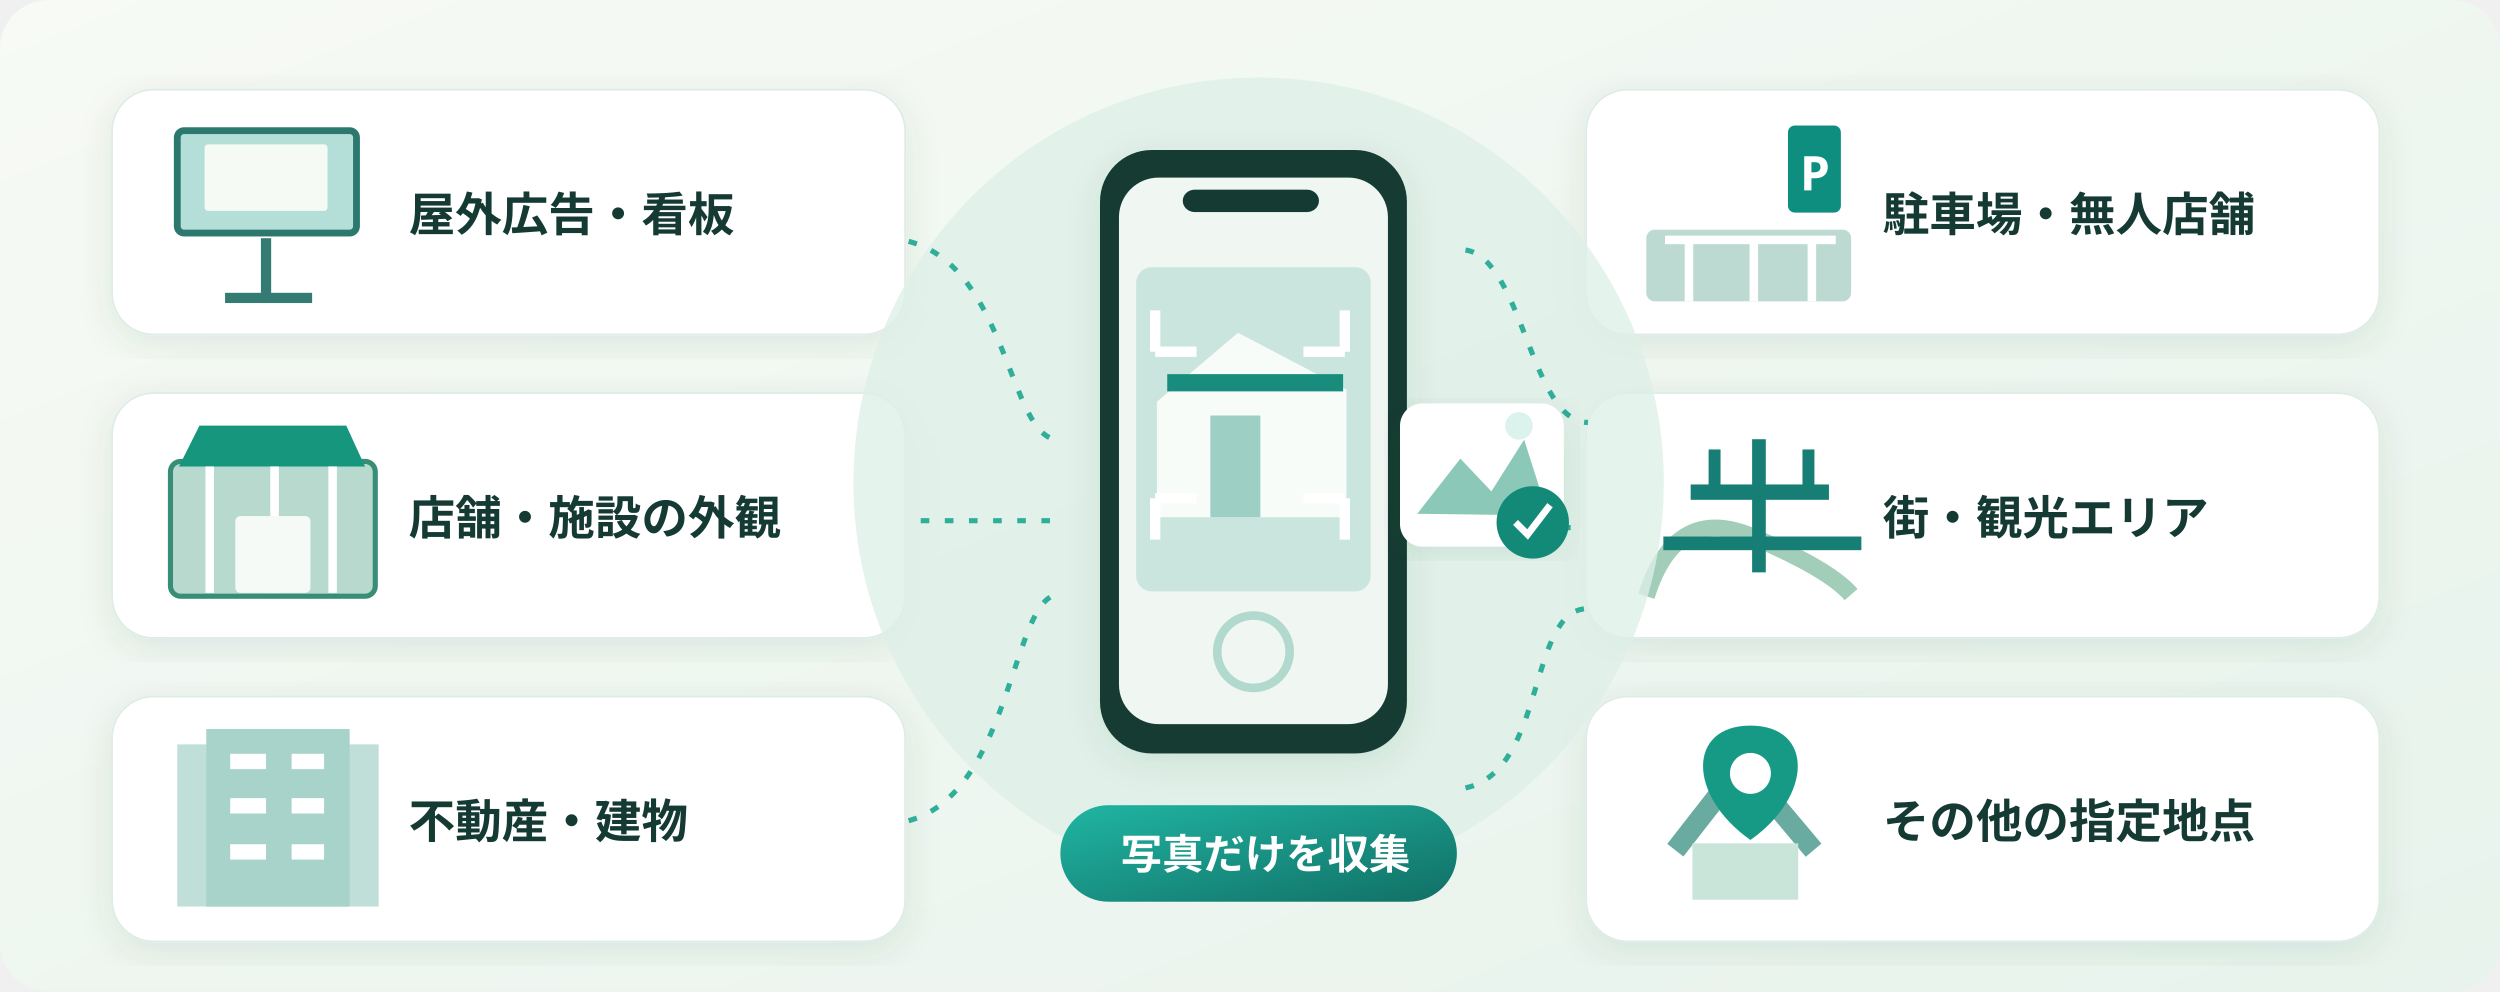
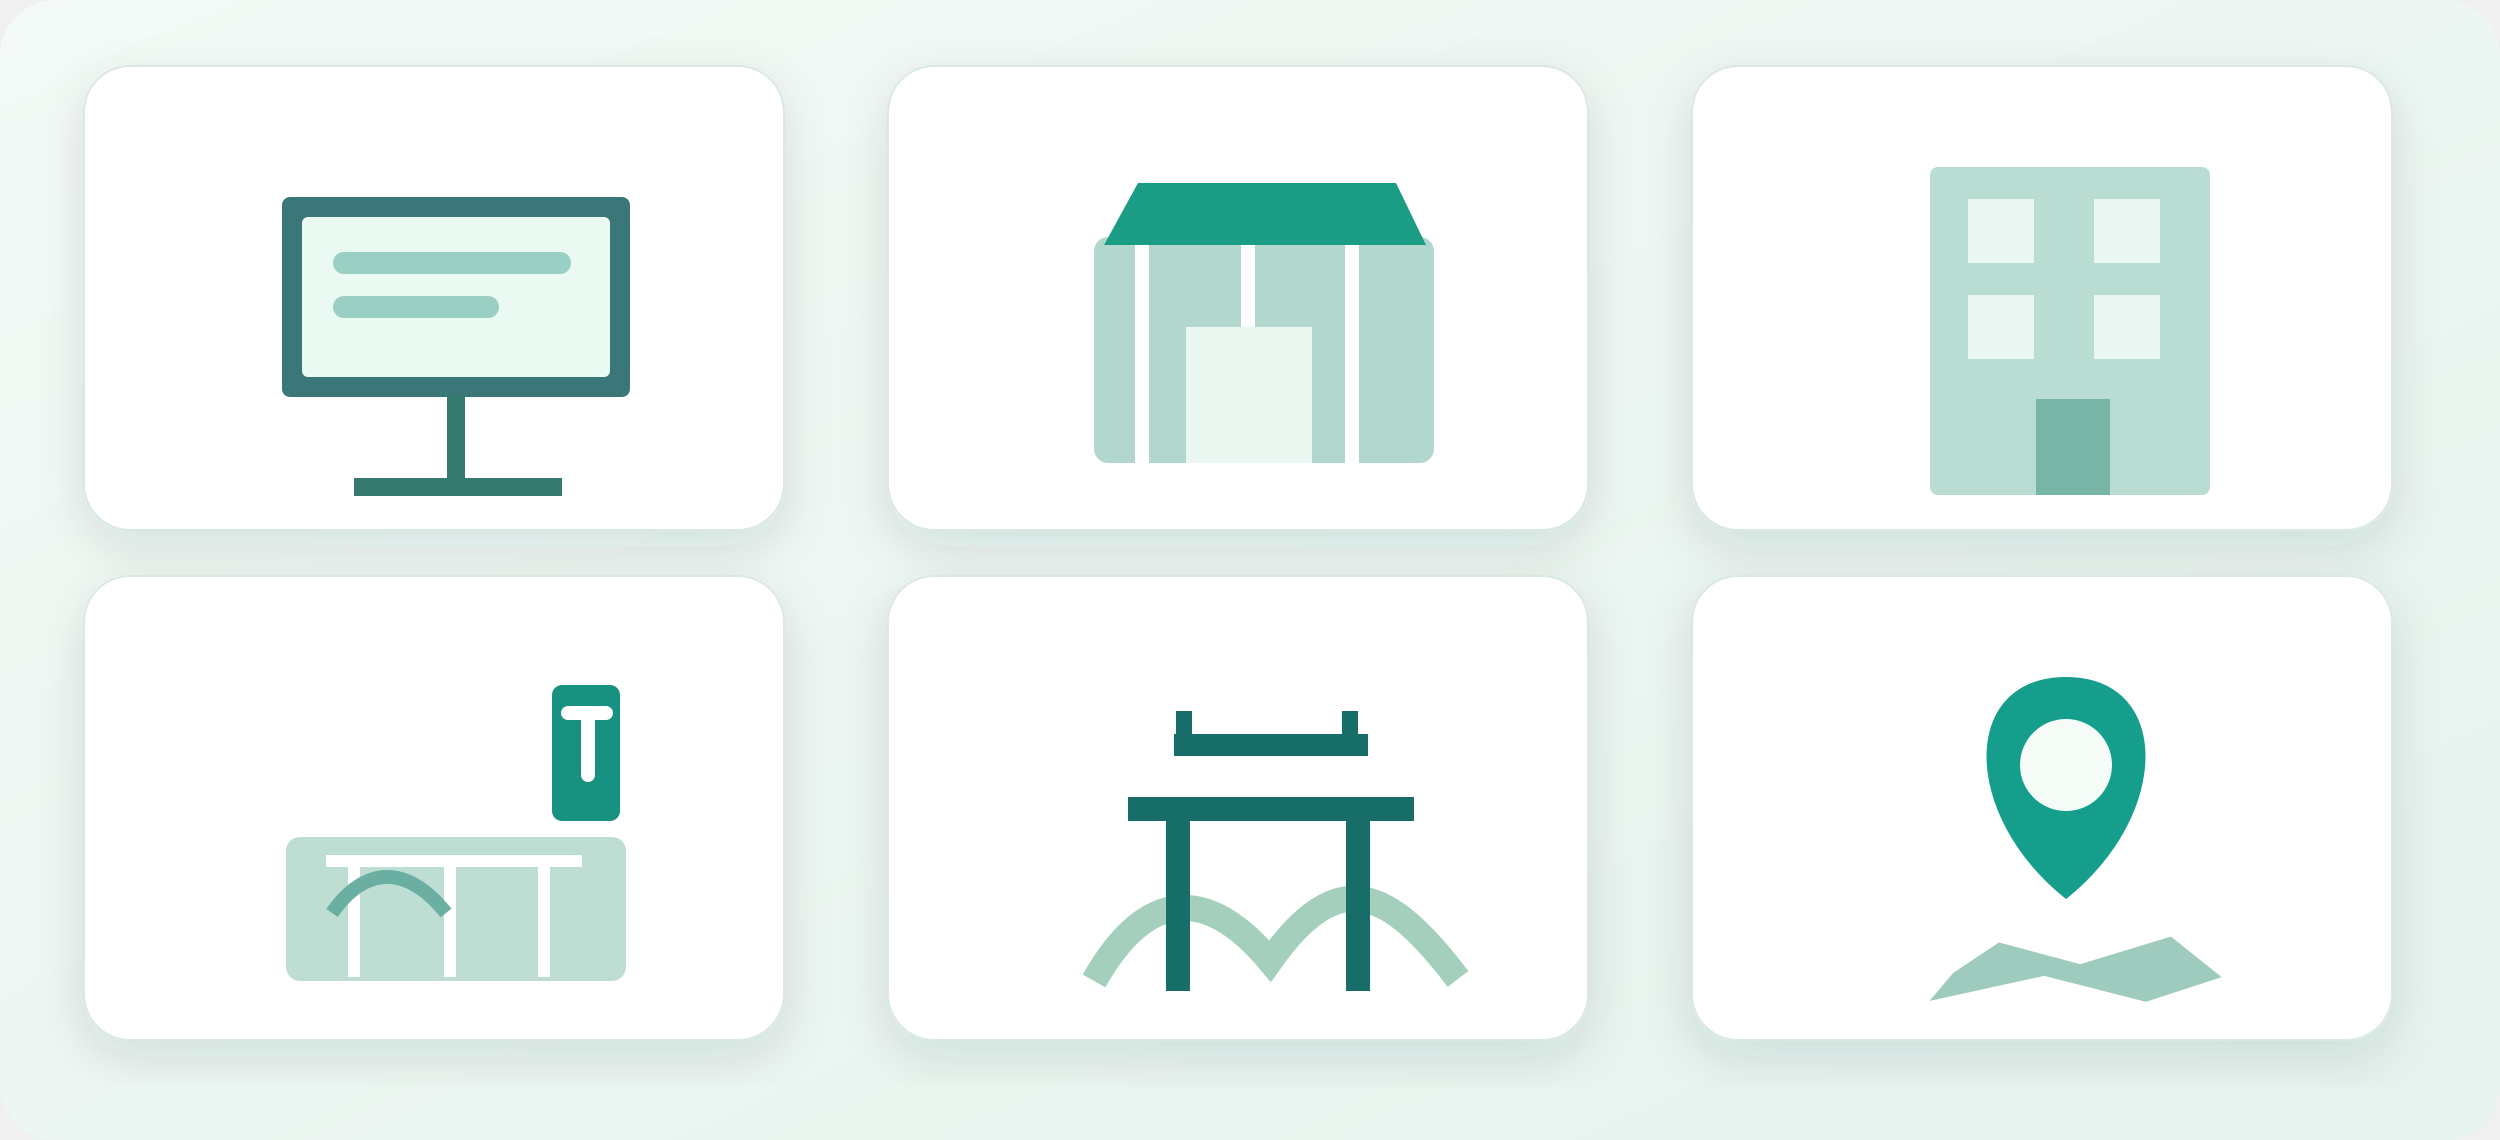
- <svg xmlns="http://www.w3.org/2000/svg" viewBox="0 0 1450 575" role="img" aria-labelledby="title desc">
+ <svg xmlns="http://www.w3.org/2000/svg" viewBox="0 0 1250 570" aria-hidden="true">
  <defs>
-     <linearGradient id="bg" x1="0" y1="0" x2="1" y2="1">
-       <stop stop-color="#f7faf5" />
-       <stop offset="1" stop-color="#e7f3ec" />
+     <linearGradient id="bg" x2="1" y2="1">
+       <stop stop-color="#f4faf7" />
+       <stop offset="1" stop-color="#e5f2ed" />
    </linearGradient>
-     <linearGradient id="accent" x1="0" y1="0" x2="1" y2="1">
-       <stop stop-color="#20b5a3" />
-       <stop offset="1" stop-color="#116f65" />
+     <linearGradient id="teal" x2="1" y2="1">
+       <stop stop-color="#27b6a4" />
+       <stop offset="1" stop-color="#0e786d" />
    </linearGradient>
-     <filter id="shadow">
-       <feDropShadow dx="0" dy="5" stdDeviation="10" flood-color="#1a4d40" flood-opacity=".10" />
+     <filter id="s">
+       <feDropShadow dx="0" dy="8" stdDeviation="12" flood-color="#173b32" flood-opacity=".12" />
    </filter>
  </defs>
-   <rect width="1450" height="575" rx="28" fill="url(#bg)" />
-   <g filter="url(#shadow)">
-     <rect x="65" y="52" width="460" height="142" rx="24" fill="white" stroke="#deebe6" />
+   <rect width="1250" height="570" rx="28" fill="url(#bg)" />
+   <g transform="translate(42 33)" filter="url(#s)">
+     <rect width="350" height="232" rx="23" fill="white" stroke="#d9e9e1" />
  </g>
-   <g transform="translate(85 54) scale(0.99)">
-     <rect x="18" y="22" width="105" height="60" rx="4" fill="#b3dfd8" stroke="#2c776e" stroke-width="4" />
-     <path d="M70 85v35M46 120h51" stroke="#347b73" stroke-width="6" />
-     <rect x="34" y="30" width="72" height="39" rx="2" fill="#f6faf5" />
+   <g transform="translate(107 51.5)">
+     <rect x="34" y="47" width="174" height="100" rx="4" fill="#3b7779" />
+     <rect x="44" y="57" width="154" height="80" rx="3" fill="#eaf9f2" />
+     <path d="M121 146v46M70 192h104" stroke="#35796f" stroke-width="9" />
+     <path d="M65 80h108M65 102h72" stroke="#9acfc3" stroke-width="11" stroke-linecap="round" />
  </g>
-   <text x="237" y="134" font-size="27" font-weight="700" fill="#153a33" font-family="Noto Sans JP, Hiragino Kaku Gothic ProN, Yu Gothic, sans-serif">屋外広告・看板</text>
-   <g filter="url(#shadow)">
-     <rect x="65" y="228" width="460" height="142" rx="24" fill="white" stroke="#deebe6" />
+   <g transform="translate(444 33)" filter="url(#s)">
+     <rect width="350" height="232" rx="23" fill="white" stroke="#d9e9e1" />
  </g>
-   <g transform="translate(85 230) scale(0.99)">
-     <rect x="14" y="38" width="120" height="79" rx="6" fill="#b8d9cd" stroke="#388d77" stroke-width="3" />
-     <path d="M19 41h109l-11-24H31Z" fill="#16977d" />
-     <path d="M37 41v74M75 41v74M109 41v74" stroke="#fff" stroke-width="5" />
-     <rect x="52" y="70" width="44" height="45" rx="3" fill="#f5faf6" />
+   <g transform="translate(509 51.5)">
+     <rect x="38" y="67" width="170" height="113" rx="7" fill="#b2d7ce" />
+     <path d="M43 71h161l-15-31H60Z" fill="#1b9c85" />
+     <path d="M62 71v109m53-109v109m52-109v109" stroke="#fff" stroke-width="7" />
+     <rect x="84" y="112" width="63" height="68" fill="#eaf7f1" />
  </g>
-   <text x="237" y="310" font-size="27" font-weight="700" fill="#153a33" font-family="Noto Sans JP, Hiragino Kaku Gothic ProN, Yu Gothic, sans-serif">店舗・施設の外観</text>
-   <g filter="url(#shadow)">
-     <rect x="65" y="404" width="460" height="142" rx="24" fill="white" stroke="#deebe6" />
+   <g transform="translate(846 33)" filter="url(#s)">
+     <rect width="350" height="232" rx="23" fill="white" stroke="#d9e9e1" />
  </g>
-   <g transform="translate(85 406) scale(0.99)">
-     <rect x="18" y="26" width="118" height="95" fill="#c0dfd9" />
-     <path d="M35 121V17h84v104" fill="#a8d3ca" />
-     <path d="M49 36h21m15 0h19M49 62h21m15 0h19M49 89h21m15 0h19" stroke="#fff" stroke-width="9" />
+   <g transform="translate(911 51.5)">
+     <rect x="54" y="32" width="140" height="164" rx="4" fill="#b9dcd3" />
+     <rect x="73" y="48" width="33" height="32" fill="#e9f6f1" />
+     <rect x="136" y="48" width="33" height="32" fill="#e9f6f1" />
+     <rect x="73" y="96" width="33" height="32" fill="#e9f6f1" />
+     <rect x="136" y="96" width="33" height="32" fill="#e9f6f1" />
+     <rect x="107" y="148" width="37" height="48" fill="#77b6a6" />
  </g>
-   <text x="237" y="486" font-size="27" font-weight="700" fill="#153a33" font-family="Noto Sans JP, Hiragino Kaku Gothic ProN, Yu Gothic, sans-serif">不動産・建物</text>
-   <g filter="url(#shadow)">
-     <rect x="920" y="52" width="460" height="142" rx="24" fill="white" stroke="#deebe6" />
+   <g transform="translate(42 288)" filter="url(#s)">
+     <rect width="350" height="232" rx="23" fill="white" stroke="#d9e9e1" />
  </g>
-   <g transform="translate(940 54) scale(0.99)">
-     <rect x="15" y="80" width="120" height="42" rx="5" fill="#bcdad2" />
-     <path d="M26 86h100M40 87v35M78 87v35M112 87v35" stroke="#fff" stroke-width="5" />
-     <rect x="98" y="19" width="31" height="51" rx="4" fill="#0d8e7f" />
-     <text x="105" y="57" font-size="28" font-weight="800" fill="white" font-family="Noto Sans JP, Hiragino Kaku Gothic ProN, Yu Gothic, sans-serif">P</text>
+   <g transform="translate(107 306.5)">
+     <rect x="36" y="112" width="170" height="72" rx="7" fill="#beded3" />
+     <path d="M56 124h128M70 124v58M118 124v58M165 124v58" stroke="#fff" stroke-width="6" />
+     <rect x="169" y="36" width="34" height="68" rx="5" fill="#179180" />
+     <path d="M177 50h19M187 50v31" stroke="#fff" stroke-width="7" stroke-linecap="round" />
+     <path d="M59 150c16-23 37-25 57 0" stroke="#6aafa2" stroke-width="7" fill="none" />
  </g>
-   <text x="1092" y="134" font-size="27" font-weight="700" fill="#153a33" font-family="Noto Sans JP, Hiragino Kaku Gothic ProN, Yu Gothic, sans-serif">駐車場・無人店舗</text>
-   <g filter="url(#shadow)">
-     <rect x="920" y="228" width="460" height="142" rx="24" fill="white" stroke="#deebe6" />
+   <g transform="translate(444 288)" filter="url(#s)">
+     <rect width="350" height="232" rx="23" fill="white" stroke="#d9e9e1" />
  </g>
-   <g transform="translate(940 230) scale(0.99)">
-     <path d="M15 117Q32 63 77 82T135 116" stroke="#a2cdb9" stroke-width="10" fill="none" />
-     <path d="M25 86h116M81 25v78" stroke="#167e74" stroke-width="8" />
-     <path d="M41 56h81" stroke="#167e74" stroke-width="9" />
-     <path d="M55 31v25m55-25v25" stroke="#167e74" stroke-width="7" />
+   <g transform="translate(509 306.5)">
+     <path d="M38 184c27-48 58-46 88-10 34-48 59-37 94 9" stroke="#a4cfbd" stroke-width="13" fill="none" />
+     <path d="M55 98h143M80 98v91M170 98v91" stroke="#176e68" stroke-width="12" fill="none" />
+     <path d="M78 66h97" stroke="#176e68" stroke-width="11" />
+     <path d="M83 49v17m83-17v17" stroke="#176e68" stroke-width="8" />
  </g>
-   <text x="1092" y="310" font-size="27" font-weight="700" fill="#153a33" font-family="Noto Sans JP, Hiragino Kaku Gothic ProN, Yu Gothic, sans-serif">街・観光エリア</text>
-   <g filter="url(#shadow)">
-     <rect x="920" y="404" width="460" height="142" rx="24" fill="white" stroke="#deebe6" />
+   <g transform="translate(846 288)" filter="url(#s)">
+     <rect width="350" height="232" rx="23" fill="white" stroke="#d9e9e1" />
  </g>
-   <g transform="translate(940 406) scale(0.99)">
-     <path d="M32 88l39-50 42 50" fill="none" stroke="#69aba0" stroke-width="12" />
-     <path d="M42 84v33h62V84" fill="#c9e5d9" />
-     <path d="M76 15c-37 0-37 41 0 67 37-26 37-67 0-67" fill="#169a86" />
-     <circle cx="76" cy="43" r="12" fill="white" />
+   <g transform="translate(911 306.5)">
+     <path d="M122 32c-53 0-53 69 0 111 53-42 53-111 0-111" fill="#169e8c" />
+     <circle cx="122" cy="76" r="23" fill="#f5fcf8" />
+     <path d="M64 178l-17 20 64-14 51 13 43-14-30-24-46 14-41-11Z" fill="#9ecbbe" stroke="#fff" stroke-width="5" />
  </g>
-   <text x="1092" y="486" font-size="27" font-weight="700" fill="#153a33" font-family="Noto Sans JP, Hiragino Kaku Gothic ProN, Yu Gothic, sans-serif">その他の指定地点</text>
-   <circle cx="730" cy="280" r="235" fill="#deefe8" opacity=".78" />
-   <path d="M527 140C585 155 585 255 614 255M534 302H613M527 476C587 460 587 345 614 345M850 145C883 150 888 245 921 245M850 306H918M850 457C897 447 886 353 921 353" fill="none" stroke="#2fae99" stroke-width="3" stroke-dasharray="5 9" />
-   <rect x="638" y="87" width="178" height="350" rx="30" fill="#153a33" filter="url(#shadow)" />
-   <rect x="649" y="103" width="156" height="317" rx="23" fill="#f0f7f2" />
-   <rect x="686" y="110" width="79" height="13" rx="7" fill="#153a33" />
-   <rect x="659" y="155" width="136" height="188" rx="9" fill="#c9e5dd" />
-   <path d="M671 300V233l47-40 63 33v74" fill="#f7fcf8" />
-   <rect x="702" y="241" width="29" height="59" fill="#9dcfc4" />
-   <path d="M677 222h102" stroke="#188c7d" stroke-width="10" />
-   <path d="M670 180v24m0 0h24m86-24v24m0 0h-24m-86 109v-24m0 0h24m86 24v-24m0 0h-24" stroke="white" stroke-width="6" fill="none" />
-   <circle cx="727" cy="378" r="21" fill="none" stroke="#b1d9cd" stroke-width="5" />
-   <rect x="812" y="234" width="95" height="83" rx="13" fill="white" filter="url(#shadow)" />
-   <path d="M822 298l25-32 18 19 19-30 14 44" fill="#8bc8b7" />
-   <circle cx="881" cy="247" r="8" fill="#dbf3ec" />
-   <circle cx="889" cy="303" r="21" fill="#138a78" />
-   <path d="m879 303 7 7 13-17" stroke="white" stroke-width="4" fill="none" />
-   <rect x="615" y="467" width="230" height="56" rx="28" fill="url(#accent)" />
-   <text x="650" y="504" font-size="24" font-weight="800" fill="white" font-family="Noto Sans JP, Hiragino Kaku Gothic ProN, Yu Gothic, sans-serif">写真だけを収集</text>
</svg>
